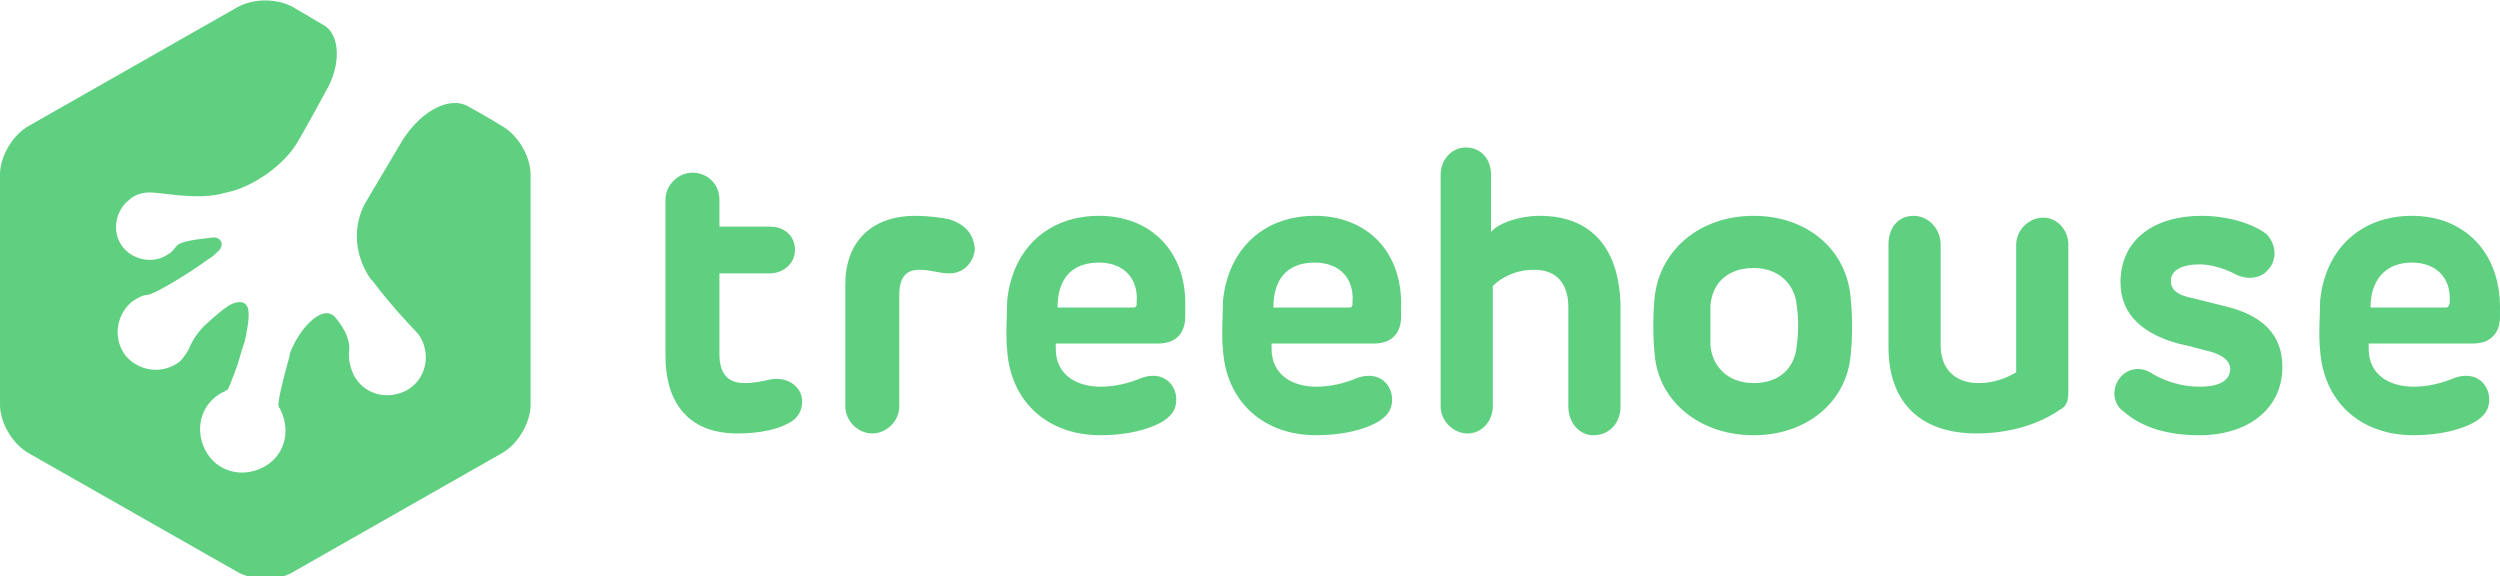
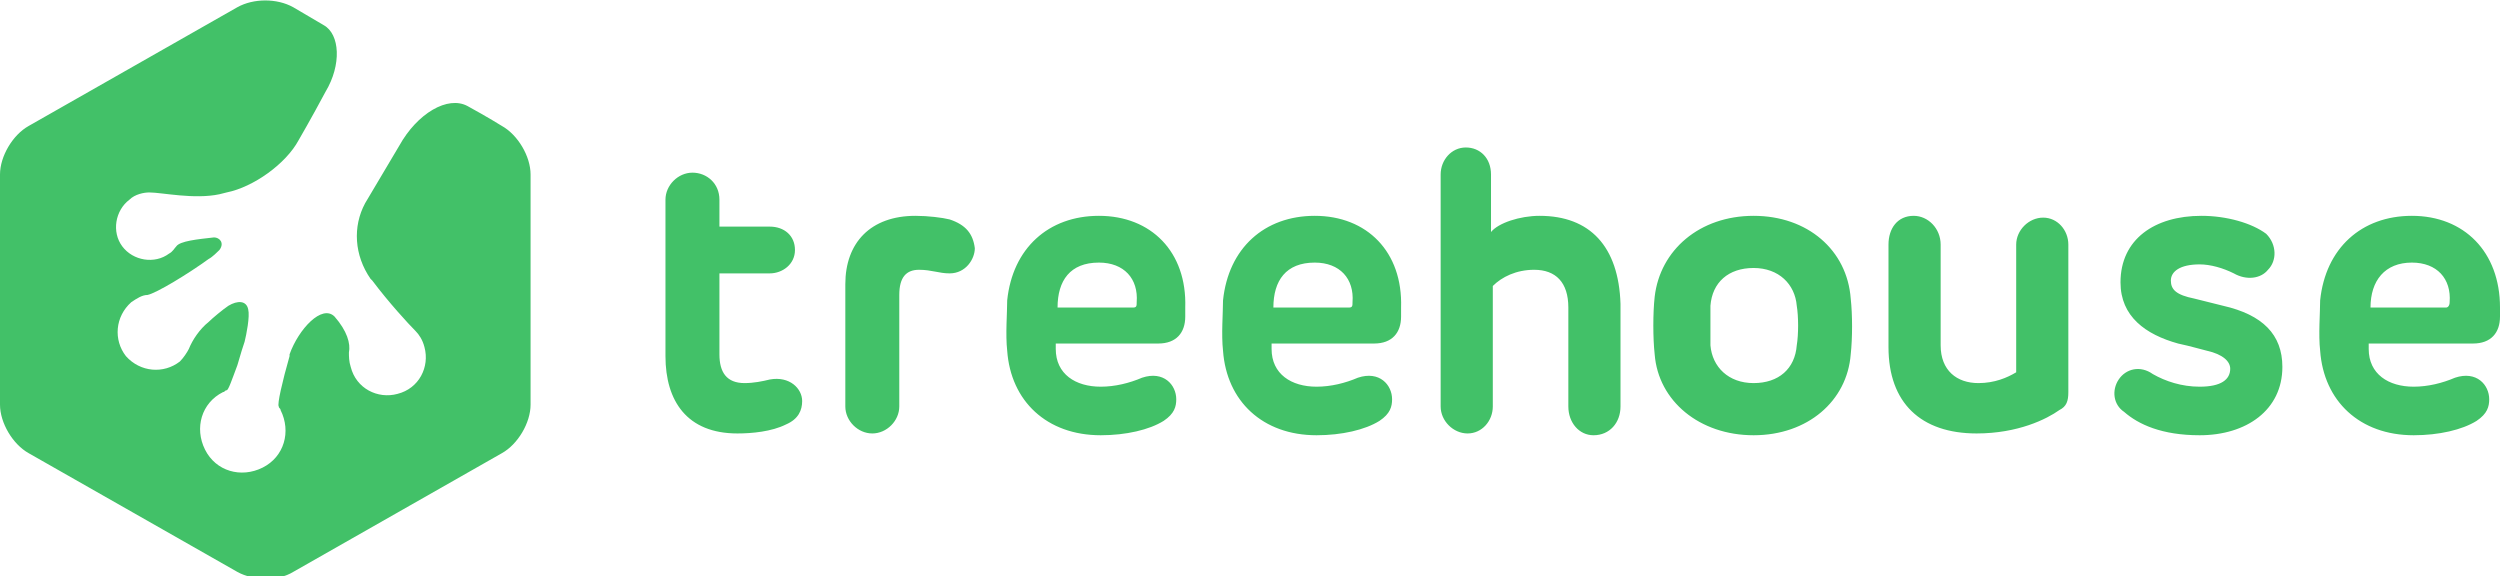
<svg xmlns="http://www.w3.org/2000/svg" viewBox="0 0 139 32" preserveAspectRatio="xMinYMin meet" class="treehouse-icon nav-item-logo-icon">
-   <path d="M42.8 21.1c-.4.1-.9.2-1.4.2-1 0-1.4-.6-1.4-1.6v-4.5h2.8c.7 0 1.4-.5 1.4-1.3s-.6-1.3-1.4-1.3H40v-1.5c0-.9-.7-1.5-1.5-1.5s-1.5.7-1.5 1.5v8.7c0 2.5 1.2 4.3 4 4.3.8 0 1.9-.1 2.7-.5.7-.3.9-.8.9-1.3 0-.7-.7-1.4-1.8-1.2zm10-8.9c-.4-.1-1.2-.2-1.9-.2-2.5 0-3.9 1.5-3.9 3.8v6.8c0 .8.7 1.5 1.5 1.5s1.5-.7 1.5-1.5v-6.2c0-1 .4-1.4 1.1-1.4s1.1.2 1.7.2c.9 0 1.4-.8 1.4-1.4-.1-.8-.5-1.3-1.4-1.6zm8.3-.2c-2.8 0-4.8 1.8-5.1 4.7 0 .7-.1 1.9 0 2.8.2 2.8 2.2 4.7 5.2 4.7 1.4 0 2.7-.3 3.5-.8.6-.4.7-.8.7-1.2 0-.8-.7-1.6-1.9-1.2-.7.3-1.5.5-2.3.5-1.4 0-2.5-.7-2.5-2.1v-.3h5.7c1 0 1.5-.6 1.5-1.5v-.5C66 14 64 12 61.1 12zm1.9 5.1h-4.2c0-1.5.7-2.5 2.3-2.5 1.4 0 2.2.9 2.1 2.2 0 .2 0 .3-.2.3zM73.1 12c-2.8 0-4.8 1.8-5.1 4.7 0 .7-.1 1.9 0 2.8.2 2.8 2.2 4.7 5.2 4.7 1.4 0 2.7-.3 3.5-.8.6-.4.7-.8.7-1.2 0-.8-.7-1.6-1.9-1.2-.7.3-1.5.5-2.3.5-1.4 0-2.5-.7-2.5-2.1v-.3h5.7c1 0 1.5-.6 1.5-1.5v-.5C78 14 76 12 73.1 12zm1.9 5.1h-4.2c0-1.5.7-2.5 2.3-2.5 1.4 0 2.2.9 2.1 2.2 0 .2 0 .3-.2.3zm48.6-.1l-1.6-.4c-1-.2-1.3-.5-1.3-1s.5-.9 1.6-.9c.6 0 1.3.2 1.9.5.7.4 1.5.3 1.9-.2.5-.5.5-1.4-.1-2-.8-.6-2.2-1-3.6-1-2.6 0-4.5 1.3-4.5 3.7 0 1.9 1.4 2.9 3.2 3.4.9.2.8.2 1.6.4.9.2 1.3.6 1.3 1 0 .6-.5 1-1.7 1-1 0-1.9-.3-2.6-.7-.7-.5-1.5-.3-1.9.3-.4.6-.3 1.4.3 1.8.8.7 2.1 1.3 4.2 1.3 2.6 0 4.6-1.4 4.6-3.8 0-1.8-1.1-2.9-3.3-3.4zm13.9 2.1c1 0 1.5-.6 1.5-1.5v-.5c0-3.1-2-5.1-4.9-5.1-2.8 0-4.8 1.8-5.1 4.7 0 .7-.1 1.9 0 2.8.2 2.8 2.2 4.7 5.2 4.7 1.4 0 2.7-.3 3.5-.8.6-.4.7-.8.7-1.2 0-.8-.7-1.6-1.9-1.2-.7.3-1.5.5-2.3.5-1.4 0-2.5-.7-2.5-2.1v-.3h5.8zm-3.4-4.5c1.4 0 2.2.9 2.1 2.2 0 .2-.1.3-.2.3h-4.2c0-1.5.8-2.5 2.3-2.5zM97.5 12c-3 0-5.2 1.9-5.5 4.5-.1.9-.1 2.3 0 3.2.2 2.6 2.5 4.5 5.5 4.5s5.2-1.9 5.4-4.5c.1-.9.1-2.2 0-3.1-.2-2.7-2.4-4.6-5.4-4.6zm2.4 7.2c-.1 1.3-1 2.1-2.4 2.1s-2.3-.9-2.4-2.1V17c.1-1.3 1-2.1 2.4-2.1s2.3.9 2.4 2.1c.1.6.1 1.6 0 2.2zM85.6 12c-1.1 0-2.3.4-2.7.9V9.7c0-.9-.6-1.5-1.4-1.5s-1.4.7-1.4 1.5v12.9c0 .8.7 1.5 1.5 1.5s1.4-.7 1.4-1.5v-6.7c.5-.5 1.3-.9 2.3-.9 1.2 0 1.9.7 1.9 2.1v5.5c0 .9.6 1.6 1.4 1.6.9 0 1.5-.7 1.5-1.6v-5.7c-.1-3.2-1.7-4.9-4.5-4.9zm28 .1c-.8 0-1.5.7-1.5 1.5v7.1c-.5.3-1.2.6-2.1.6-1.2 0-2.1-.7-2.1-2.1v-5.6c0-.9-.7-1.6-1.5-1.6-.9 0-1.4.7-1.4 1.6v5.7c0 3.1 1.8 4.8 4.9 4.8 2.3 0 3.9-.8 4.6-1.3.4-.2.5-.5.5-1v-8.2c0-.8-.6-1.5-1.4-1.5z" fill="#5fcf80" />
-   <path d="M26 5.9c-1.1-.6-2.8.4-3.8 2.2l-1.9 3.2c-.7 1.3-.6 2.9.3 4.2l.1.1c.9 1.2 2 2.4 2.4 2.8.2.2.4.5.5.9.3 1.1-.3 2.3-1.5 2.6-1.1.3-2.3-.3-2.6-1.5-.1-.3-.1-.6-.1-.8.1-.5-.1-1.2-.8-2-.7-.7-2 .7-2.5 2.1v.1c-.4 1.4-.7 2.7-.6 2.8 0 .1.1.1.1.2.6 1.2.2 2.6-1 3.2s-2.6.2-3.2-1-.2-2.6 1-3.2c.1 0 .1-.1.2-.1s.3-.6.6-1.4c.2-.7.3-1 .4-1.3.1-.4.3-1.4.2-1.8-.1-.5-.6-.5-1.1-.2-.3.2-.9.7-1.1.9-.5.4-.9 1-1.1 1.5-.1.2-.3.5-.5.7-.9.7-2.2.6-3-.3-.7-.9-.6-2.2.3-3 .3-.2.6-.4.9-.4.5-.1 2.3-1.2 3.4-2 .2-.1.5-.4.6-.5.3-.4 0-.7-.3-.7-.9.1-1.9.2-2.1.5-.1.1-.2.3-.4.4-.8.6-2 .4-2.6-.4s-.4-2 .4-2.6c.3-.3.8-.4 1.1-.4.7 0 2.5.4 3.9.1l.4-.1c1.5-.3 3.3-1.6 4-2.9 0 0 .7-1.2 1.5-2.7.9-1.5.8-3.2-.1-3.7l-1.7-1c-.9-.5-2.2-.5-3.1 0L1.6 7C.7 7.5 0 8.7 0 9.7v12.8c0 1 .7 2.2 1.6 2.7l11.6 6.6c.9.5 2.3.5 3.1 0l11.6-6.6c.9-.5 1.6-1.7 1.6-2.7V9.7c0-1-.7-2.2-1.6-2.7 0 0-.8-.5-1.9-1.1z" fill="#5fcf80" />
+   <path d="M42.8 21.1c-.4.1-.9.2-1.4.2-1 0-1.4-.6-1.4-1.6v-4.5h2.8c.7 0 1.4-.5 1.4-1.3s-.6-1.3-1.4-1.3H40v-1.5c0-.9-.7-1.5-1.5-1.5s-1.5.7-1.5 1.5v8.7c0 2.5 1.2 4.3 4 4.3.8 0 1.9-.1 2.7-.5.7-.3.9-.8.9-1.3 0-.7-.7-1.4-1.8-1.2zm10-8.9c-.4-.1-1.2-.2-1.9-.2-2.5 0-3.9 1.5-3.9 3.8v6.8c0 .8.7 1.5 1.5 1.5s1.5-.7 1.5-1.5v-6.2c0-1 .4-1.4 1.1-1.4s1.1.2 1.7.2c.9 0 1.4-.8 1.4-1.4-.1-.8-.5-1.3-1.4-1.6zm8.3-.2c-2.8 0-4.8 1.8-5.1 4.7 0 .7-.1 1.9 0 2.8.2 2.8 2.2 4.7 5.2 4.7 1.4 0 2.7-.3 3.5-.8.6-.4.7-.8.7-1.2 0-.8-.7-1.6-1.9-1.2-.7.3-1.5.5-2.3.5-1.4 0-2.5-.7-2.5-2.1v-.3h5.7c1 0 1.5-.6 1.5-1.5v-.5C66 14 64 12 61.1 12zm1.9 5.1h-4.2c0-1.5.7-2.5 2.3-2.5 1.4 0 2.2.9 2.1 2.2 0 .2 0 .3-.2.3zM73.1 12c-2.8 0-4.8 1.8-5.1 4.7 0 .7-.1 1.9 0 2.8.2 2.8 2.2 4.7 5.2 4.7 1.4 0 2.7-.3 3.5-.8.6-.4.7-.8.7-1.2 0-.8-.7-1.6-1.9-1.2-.7.3-1.5.5-2.3.5-1.4 0-2.5-.7-2.5-2.1v-.3h5.7c1 0 1.5-.6 1.5-1.5v-.5C78 14 76 12 73.1 12zm1.9 5.1h-4.2c0-1.5.7-2.5 2.3-2.5 1.4 0 2.2.9 2.1 2.2 0 .2 0 .3-.2.3zm48.6-.1l-1.6-.4c-1-.2-1.3-.5-1.3-1s.5-.9 1.6-.9c.6 0 1.3.2 1.9.5.7.4 1.5.3 1.9-.2.5-.5.5-1.4-.1-2-.8-.6-2.2-1-3.6-1-2.6 0-4.5 1.3-4.5 3.7 0 1.9 1.4 2.9 3.2 3.4.9.2.8.2 1.6.4.9.2 1.3.6 1.3 1 0 .6-.5 1-1.7 1-1 0-1.9-.3-2.6-.7-.7-.5-1.5-.3-1.9.3-.4.6-.3 1.4.3 1.8.8.7 2.1 1.3 4.2 1.3 2.6 0 4.6-1.4 4.6-3.8 0-1.8-1.1-2.9-3.3-3.4zm13.9 2.1c1 0 1.5-.6 1.5-1.5v-.5c0-3.1-2-5.1-4.9-5.1-2.8 0-4.8 1.8-5.1 4.7 0 .7-.1 1.9 0 2.8.2 2.8 2.2 4.7 5.2 4.7 1.4 0 2.7-.3 3.5-.8.6-.4.7-.8.7-1.2 0-.8-.7-1.6-1.9-1.2-.7.3-1.5.5-2.3.5-1.4 0-2.5-.7-2.5-2.1v-.3h5.8zm-3.4-4.5c1.4 0 2.2.9 2.1 2.2 0 .2-.1.3-.2.3h-4.2c0-1.5.8-2.5 2.3-2.5zM97.5 12c-3 0-5.2 1.9-5.5 4.5-.1.9-.1 2.3 0 3.2.2 2.6 2.5 4.5 5.5 4.5s5.2-1.9 5.4-4.5c.1-.9.1-2.2 0-3.1-.2-2.7-2.4-4.6-5.4-4.6zm2.4 7.2c-.1 1.3-1 2.1-2.4 2.1s-2.3-.9-2.4-2.1V17c.1-1.3 1-2.1 2.4-2.1s2.3.9 2.4 2.1c.1.6.1 1.6 0 2.2zM85.6 12c-1.1 0-2.3.4-2.7.9V9.7c0-.9-.6-1.5-1.4-1.5s-1.4.7-1.4 1.5v12.9c0 .8.7 1.5 1.5 1.5s1.4-.7 1.4-1.5v-6.7c.5-.5 1.3-.9 2.3-.9 1.2 0 1.9.7 1.9 2.1v5.5c0 .9.6 1.6 1.4 1.6.9 0 1.5-.7 1.5-1.6v-5.7c-.1-3.2-1.7-4.9-4.5-4.9zm28 .1c-.8 0-1.5.7-1.5 1.5v7.1c-.5.3-1.2.6-2.1.6-1.2 0-2.1-.7-2.1-2.1v-5.6c0-.9-.7-1.6-1.5-1.6-.9 0-1.4.7-1.4 1.6v5.7c0 3.1 1.8 4.8 4.9 4.8 2.3 0 3.9-.8 4.6-1.3.4-.2.5-.5.5-1v-8.2c0-.8-.6-1.5-1.4-1.5z" fill="#42c168" />
+   <path d="M26 5.9c-1.1-.6-2.8.4-3.8 2.2l-1.9 3.2c-.7 1.3-.6 2.9.3 4.2l.1.1c.9 1.2 2 2.4 2.4 2.8.2.2.4.5.5.9.3 1.1-.3 2.3-1.5 2.6-1.1.3-2.3-.3-2.6-1.5-.1-.3-.1-.6-.1-.8.1-.5-.1-1.2-.8-2-.7-.7-2 .7-2.5 2.1v.1c-.4 1.4-.7 2.7-.6 2.8 0 .1.1.1.1.2.6 1.2.2 2.6-1 3.2s-2.6.2-3.2-1-.2-2.6 1-3.2c.1 0 .1-.1.2-.1s.3-.6.6-1.4c.2-.7.3-1 .4-1.3.1-.4.3-1.4.2-1.8-.1-.5-.6-.5-1.1-.2-.3.2-.9.7-1.1.9-.5.4-.9 1-1.1 1.5-.1.2-.3.5-.5.7-.9.7-2.2.6-3-.3-.7-.9-.6-2.2.3-3 .3-.2.6-.4.9-.4.5-.1 2.3-1.2 3.4-2 .2-.1.5-.4.6-.5.3-.4 0-.7-.3-.7-.9.1-1.9.2-2.1.5-.1.1-.2.3-.4.4-.8.6-2 .4-2.6-.4s-.4-2 .4-2.6c.3-.3.8-.4 1.1-.4.7 0 2.5.4 3.9.1l.4-.1c1.5-.3 3.3-1.6 4-2.9 0 0 .7-1.2 1.5-2.7.9-1.5.8-3.2-.1-3.7l-1.7-1c-.9-.5-2.2-.5-3.1 0L1.6 7C.7 7.5 0 8.7 0 9.7v12.8c0 1 .7 2.2 1.6 2.7l11.6 6.6c.9.5 2.3.5 3.1 0l11.6-6.6c.9-.5 1.6-1.7 1.6-2.7V9.7c0-1-.7-2.2-1.6-2.7 0 0-.8-.5-1.9-1.1z" fill="#42c168" />
</svg>
